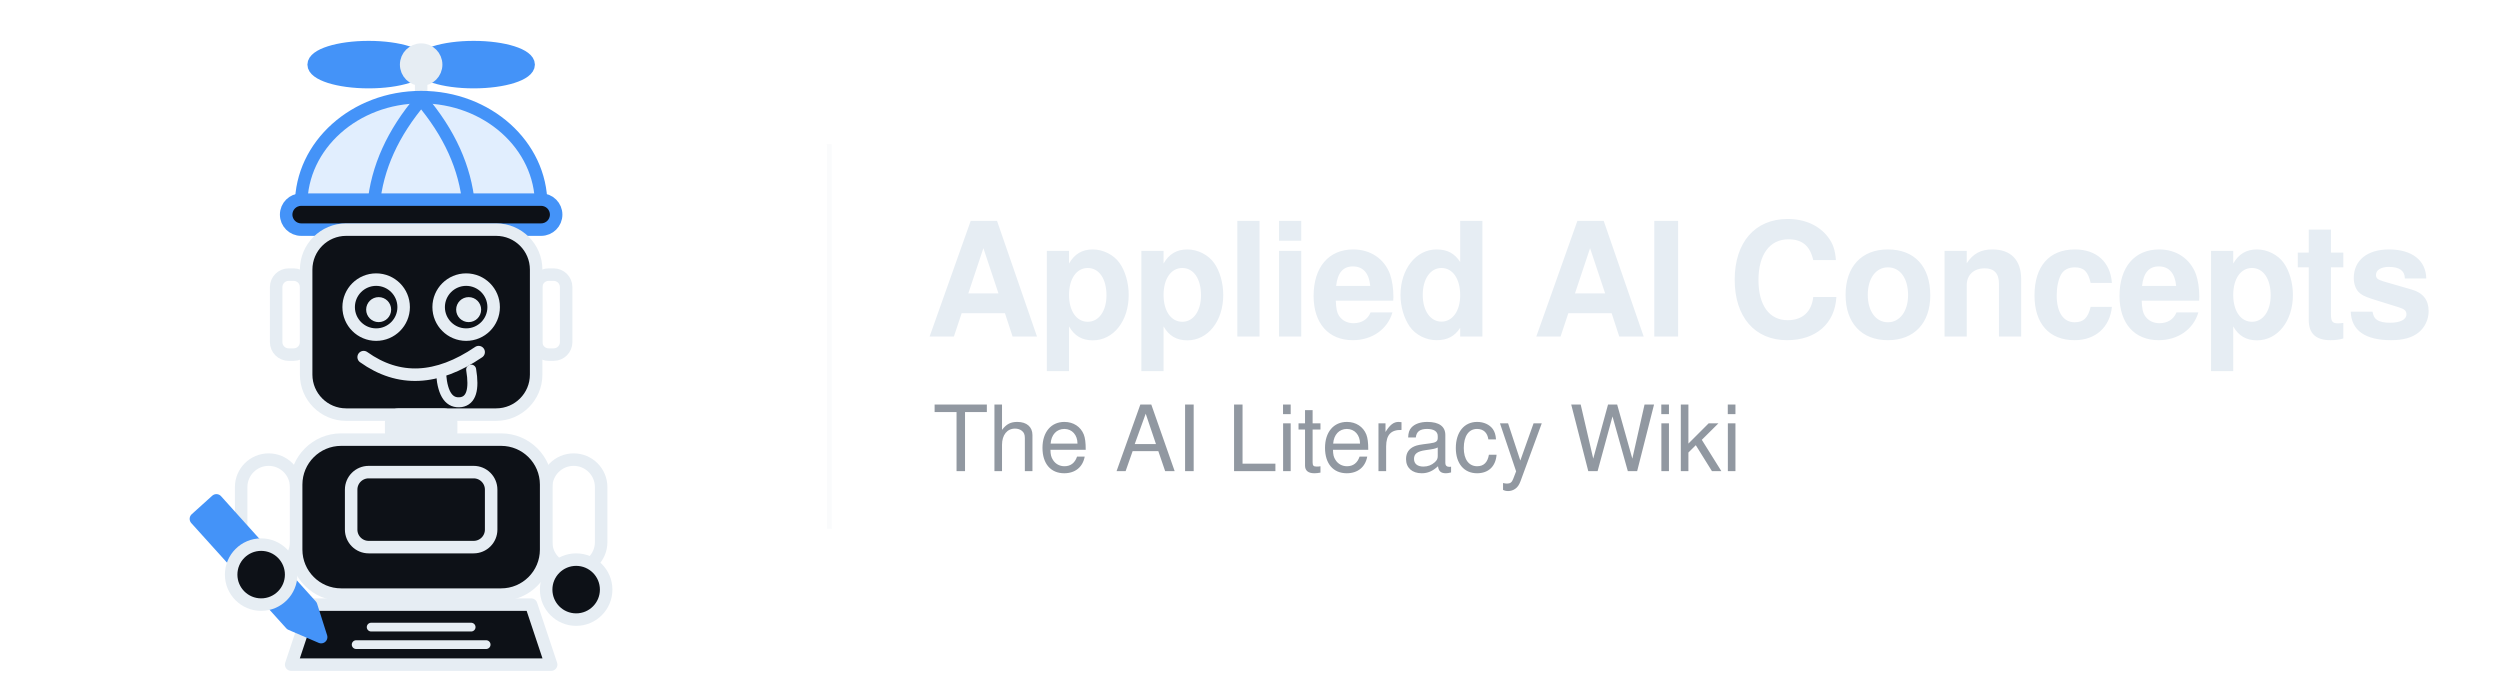
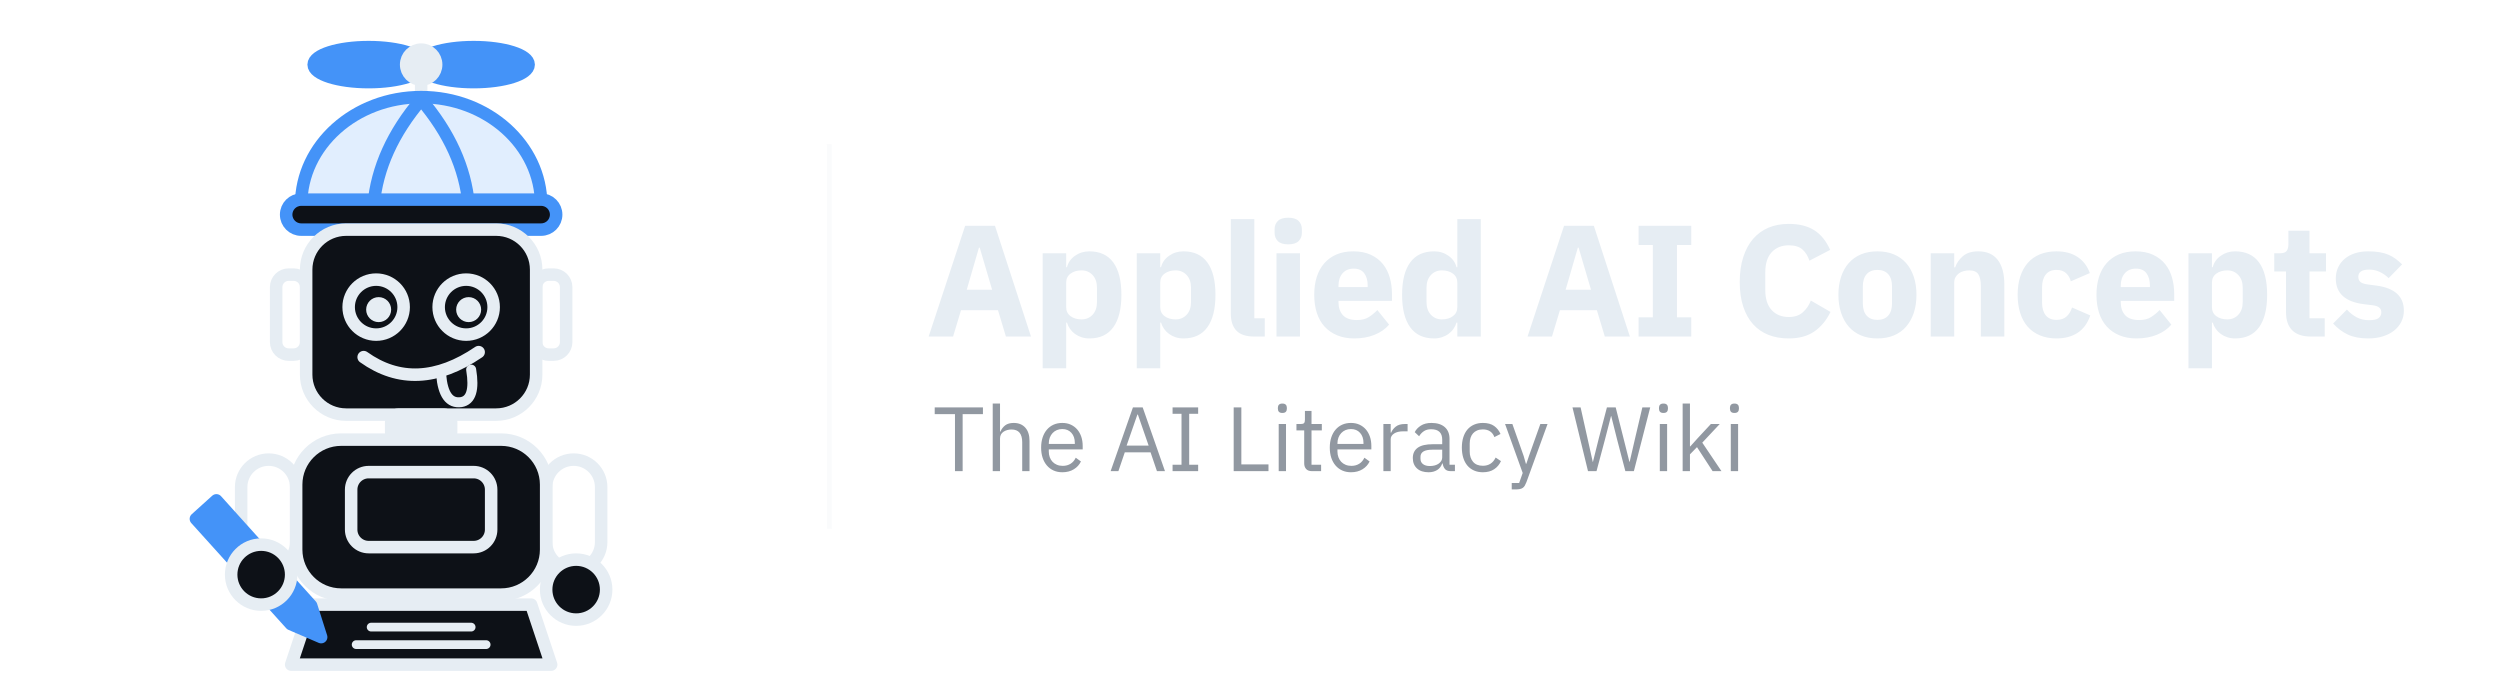
<svg xmlns="http://www.w3.org/2000/svg" viewBox="0 0 1040 280" width="1040" height="280" role="img" aria-labelledby="t d">
  <g transform="translate(40,4) scale(1.04)">
    <g fill="none" stroke="#e6edf3" stroke-width="5" stroke-linecap="round" stroke-linejoin="round">
      <ellipse cx="109" cy="22" rx="22" ry="7" fill="#4493f8" stroke="#4493f8" />
      <ellipse cx="151" cy="22" rx="22" ry="7" fill="#4493f8" stroke="#4493f8" />
      <line x1="130" y1="28" x2="130" y2="36" />
      <circle cx="130" cy="22" r="6" fill="#e6edf3" />
      <path d="M82,78 A48,43 0 0 1 178,78 Z" fill="#4493f8" fill-opacity="0.16" stroke="#4493f8" />
      <path d="M130,36 Q113,56 111,78" stroke="#4493f8" />
      <path d="M130,36 Q147,56 149,78" stroke="#4493f8" />
      <rect x="76" y="76" width="108" height="12" rx="6" fill="#0d1117" stroke="#4493f8" />
      <rect x="72" y="106" width="12" height="32" rx="5" />
      <rect x="176" y="106" width="12" height="32" rx="5" />
      <rect x="84" y="88" width="92" height="74" rx="16" fill="#0d1117" />
      <circle cx="112" cy="119" r="11" />
      <circle cx="113" cy="120" r="5" fill="#e6edf3" stroke="none" />
      <circle cx="148" cy="119" r="11" />
      <circle cx="149" cy="120" r="5" fill="#e6edf3" stroke="none" />
      <path d="M107,139 Q128,154 153,137" />
      <path d="M138,146 Q139,158 146,157 Q152,156 150,144" stroke-width="4" />
      <rect x="118" y="162" width="24" height="10" rx="3" fill="#e6edf3" />
      <rect x="58" y="180" width="22" height="44" rx="11" />
      <rect x="180" y="180" width="22" height="44" rx="11" />
      <rect x="80" y="172" width="100" height="62" rx="18" fill="#0d1117" />
      <rect x="102" y="185" width="56" height="30" rx="7" />
      <path d="M86,238 L174,238 L182,262 L78,262 Z" fill="#0d1117" />
      <path d="M110,247 H150 M104,254 H156" stroke-width="3.5" />
      <path d="M39.9,203.7 L77.9,245.8 L90.0,251.0 L86.0,238.4 L48.1,196.3 Z" fill="#4493f8" stroke="#4493f8" />
      <path d="M45.9,210.4 L54.1,203.0" stroke="#4493f8" stroke-width="4" />
      <circle cx="66" cy="226" r="12" fill="#0d1117" />
      <circle cx="192" cy="232" r="12" fill="#0d1117" />
    </g>
  </g>
  <line x1="345" y1="60" x2="345" y2="220" stroke="#e6edf3" stroke-opacity="0.18" stroke-width="2" />
-   <text x="385" y="140" fill="#e6edf3" font-family="-apple-system, BlinkMacSystemFont, 'Segoe UI', Helvetica, Arial, sans-serif" font-size="66" font-weight="700" letter-spacing="-1" textLength="600" lengthAdjust="spacingAndGlyphs">Applied AI Concepts</text>
-   <text x="388" y="196" fill="#9198a1" font-family="-apple-system, BlinkMacSystemFont, 'Segoe UI', Helvetica, Arial, sans-serif" font-size="38" font-weight="400" textLength="322" lengthAdjust="spacingAndGlyphs">The AI Literacy Wiki</text>
+   <path fill="#e6edf3" d="M418.46 140 415.16 129.04H399.78L396.48 140H386.32L401.5 93.93H413.91L428.89 140ZM407.57 103.04H407.24L402.16 120.53H412.72ZM433.76 105.35H443.53V111.16H443.86Q444.59 108.25 447.19 106.41Q449.8 104.56 453.17 104.56Q459.77 104.56 463.13 109.18Q466.5 113.8 466.5 122.64Q466.5 131.49 463.13 136.14Q459.77 140.79 453.17 140.79Q451.45 140.79 449.93 140.3Q448.42 139.8 447.19 138.91Q445.97 138.02 445.12 136.8Q444.26 135.58 443.86 134.19H443.53V153.2H433.76ZM449.93 132.87Q452.71 132.87 454.52 130.93Q456.34 128.98 456.34 125.68V119.67Q456.34 116.37 454.52 114.42Q452.71 112.48 449.93 112.48Q447.16 112.48 445.35 113.83Q443.53 115.18 443.53 117.56V127.79Q443.53 130.17 445.35 131.52Q447.16 132.87 449.93 132.87ZM472.89 105.35H482.66V111.16H482.99Q483.72 108.25 486.32 106.41Q488.93 104.56 492.3 104.56Q498.9 104.56 502.26 109.18Q505.63 113.8 505.63 122.64Q505.63 131.49 502.26 136.14Q498.9 140.79 492.3 140.79Q490.58 140.79 489.06 140.3Q487.54 139.8 486.32 138.91Q485.1 138.02 484.24 136.8Q483.39 135.58 482.99 134.19H482.66V153.2H472.89ZM489.06 132.87Q491.83 132.87 493.65 130.93Q495.46 128.98 495.46 125.68V119.67Q495.46 116.37 493.65 114.42Q491.83 112.48 489.06 112.48Q486.29 112.48 484.47 113.83Q482.66 115.18 482.66 117.56V127.79Q482.66 130.17 484.47 131.52Q486.29 132.87 489.06 132.87ZM521.72 140Q516.71 140 514.36 137.56Q512.02 135.12 512.02 130.5V91.16H521.79V132.41H526.14V140ZM535.9 101.65Q532.93 101.65 531.58 100.3Q530.23 98.95 530.23 96.84V95.38Q530.23 93.27 531.58 91.92Q532.93 90.57 535.9 90.57Q538.87 90.57 540.22 91.92Q541.58 93.27 541.58 95.38V96.84Q541.58 98.95 540.22 100.3Q538.87 101.65 535.9 101.65ZM531.02 105.35H540.79V140H531.02ZM563.35 140.79Q559.39 140.79 556.29 139.5Q553.18 138.22 551.04 135.88Q548.89 133.53 547.8 130.17Q546.72 126.8 546.72 122.64Q546.72 118.55 547.77 115.22Q548.83 111.88 550.91 109.51Q552.99 107.13 556.02 105.84Q559.06 104.56 562.95 104.56Q567.24 104.56 570.31 106.01Q573.38 107.46 575.33 109.9Q577.27 112.35 578.16 115.55Q579.06 118.75 579.06 122.25V125.15H556.81V125.68Q556.81 129.11 558.66 131.12Q560.51 133.14 564.47 133.14Q567.51 133.14 569.42 131.91Q571.33 130.69 572.98 128.98L577.87 135.05Q575.56 137.76 571.83 139.27Q568.1 140.79 563.35 140.79ZM563.15 111.75Q560.18 111.75 558.5 113.7Q556.81 115.65 556.81 118.88V119.41H568.96V118.81Q568.96 115.65 567.54 113.7Q566.12 111.75 563.15 111.75ZM606.24 134.19H605.91Q605.51 135.58 604.65 136.8Q603.8 138.02 602.57 138.91Q601.35 139.8 599.8 140.3Q598.25 140.79 596.6 140.79Q590 140.79 586.64 136.14Q583.27 131.49 583.27 122.64Q583.27 113.8 586.64 109.18Q590 104.56 596.6 104.56Q599.97 104.56 602.57 106.41Q605.18 108.25 605.91 111.16H606.24V91.16H616.01V140H606.24ZM599.84 132.87Q602.61 132.87 604.42 131.52Q606.24 130.17 606.24 127.79V117.56Q606.24 115.18 604.42 113.83Q602.61 112.48 599.84 112.48Q597.06 112.48 595.25 114.42Q593.43 116.37 593.43 119.67V125.68Q593.43 128.98 595.25 130.93Q597.06 132.87 599.84 132.87ZM667.6 140 664.3 129.04H648.92L645.62 140H635.46L650.64 93.93H663.04L678.03 140ZM656.71 103.04H656.38L651.3 120.53H661.86ZM681.65 140V132.01H687.59V101.92H681.65V93.93H703.56V101.92H697.62V132.01H703.56V140ZM744.13 140.79Q739.44 140.79 735.68 139.31Q731.92 137.82 729.28 134.88Q726.64 131.95 725.19 127.56Q723.73 123.17 723.73 117.3Q723.73 111.49 725.19 106.97Q726.64 102.45 729.28 99.38Q731.92 96.31 735.68 94.72Q739.44 93.14 744.13 93.14Q750.53 93.14 754.69 95.75Q758.85 98.35 761.35 103.96L752.71 108.45Q751.78 105.55 749.84 103.8Q747.89 102.05 744.13 102.05Q739.71 102.05 737.03 104.92Q734.36 107.79 734.36 113.27V120.66Q734.36 126.14 737.03 129.01Q739.71 131.88 744.13 131.88Q747.82 131.88 750.03 129.87Q752.25 127.86 753.3 125.02L761.49 129.77Q758.91 135.05 754.72 137.92Q750.53 140.79 744.13 140.79ZM781.01 140.79Q777.18 140.79 774.18 139.54Q771.18 138.28 769.1 135.91Q767.02 133.53 765.9 130.17Q764.78 126.8 764.78 122.64Q764.78 118.48 765.9 115.12Q767.02 111.75 769.1 109.41Q771.18 107.07 774.18 105.81Q777.18 104.56 781.01 104.56Q784.84 104.56 787.84 105.81Q790.85 107.07 792.92 109.41Q795 111.75 796.13 115.12Q797.25 118.48 797.25 122.64Q797.25 126.8 796.13 130.17Q795 133.53 792.92 135.91Q790.85 138.28 787.84 139.54Q784.84 140.79 781.01 140.79ZM781.01 133.07Q783.92 133.07 785.5 131.29Q787.08 129.51 787.08 126.21V119.14Q787.08 115.84 785.5 114.06Q783.92 112.28 781.01 112.28Q778.11 112.28 776.52 114.06Q774.94 115.84 774.94 119.14V126.21Q774.94 129.51 776.52 131.29Q778.11 133.07 781.01 133.07ZM803.18 140V105.35H812.95V111.22H813.34Q814.27 108.52 816.58 106.54Q818.89 104.56 822.98 104.56Q828.32 104.56 831.06 108.12Q833.8 111.69 833.8 118.29V140H824.03V119.08Q824.03 115.71 822.98 114.09Q821.92 112.48 819.22 112.48Q818.03 112.48 816.91 112.78Q815.78 113.07 814.89 113.73Q814 114.39 813.47 115.35Q812.95 116.31 812.95 117.56V140ZM855.51 140.79Q851.61 140.79 848.58 139.5Q845.54 138.22 843.49 135.88Q841.45 133.53 840.39 130.17Q839.34 126.8 839.34 122.64Q839.34 118.48 840.39 115.15Q841.45 111.82 843.49 109.44Q845.54 107.07 848.58 105.81Q851.61 104.56 855.51 104.56Q860.79 104.56 864.32 106.93Q867.85 109.31 869.37 113.6L861.45 117.03Q860.98 115.05 859.53 113.67Q858.08 112.28 855.51 112.28Q852.54 112.28 851.02 114.23Q849.5 116.17 849.5 119.47V125.94Q849.5 129.24 851.02 131.16Q852.54 133.07 855.51 133.07Q858.15 133.07 859.7 131.65Q861.25 130.23 861.97 127.92L869.56 131.22Q867.85 136.17 864.25 138.48Q860.65 140.79 855.51 140.79ZM888.76 140.79Q884.8 140.79 881.7 139.5Q878.6 138.22 876.45 135.88Q874.31 133.53 873.22 130.17Q872.13 126.8 872.13 122.64Q872.13 118.55 873.18 115.22Q874.24 111.88 876.32 109.51Q878.4 107.13 881.43 105.84Q884.47 104.56 888.36 104.56Q892.65 104.56 895.72 106.01Q898.79 107.46 900.74 109.9Q902.69 112.35 903.58 115.55Q904.47 118.75 904.47 122.25V125.15H882.23V125.68Q882.23 129.11 884.07 131.12Q885.92 133.14 889.88 133.14Q892.92 133.14 894.83 131.91Q896.75 130.69 898.4 128.98L903.28 135.05Q900.97 137.76 897.24 139.27Q893.51 140.79 888.76 140.79ZM888.56 111.75Q885.59 111.75 883.91 113.7Q882.23 115.65 882.23 118.88V119.41H894.37V118.81Q894.37 115.65 892.95 113.7Q891.53 111.75 888.56 111.75ZM910.4 105.35H920.17V111.16H920.5Q921.22 108.25 923.83 106.41Q926.44 104.56 929.8 104.56Q936.4 104.56 939.77 109.18Q943.13 113.8 943.13 122.64Q943.13 131.49 939.77 136.14Q936.4 140.79 929.8 140.79Q928.09 140.79 926.57 140.3Q925.05 139.8 923.83 138.91Q922.61 138.02 921.75 136.8Q920.89 135.58 920.5 134.19H920.17V153.2H910.4ZM926.57 132.87Q929.34 132.87 931.15 130.93Q932.97 128.98 932.97 125.68V119.67Q932.97 116.37 931.15 114.42Q929.34 112.48 926.57 112.48Q923.8 112.48 921.98 113.83Q920.17 115.18 920.17 117.56V127.79Q920.17 130.17 921.98 131.52Q923.8 132.87 926.57 132.87ZM961.27 140Q956.19 140 953.59 137.43Q950.98 134.85 950.98 129.9V112.94H946.09V105.35H948.54Q950.52 105.35 951.24 104.39Q951.97 103.44 951.97 101.65V95.98H960.75V105.35H967.61V112.94H960.75V132.41H967.08V140ZM985.16 140.79Q980.14 140.79 976.71 139.18Q973.28 137.56 970.57 134.59L976.31 128.78Q978.16 130.83 980.4 132.01Q982.65 133.2 985.49 133.2Q988.39 133.2 989.51 132.31Q990.63 131.42 990.63 129.9Q990.63 127.46 987.14 127L983.37 126.54Q971.69 125.08 971.69 115.84Q971.69 113.34 972.65 111.26Q973.61 109.18 975.36 107.69Q977.1 106.21 979.58 105.38Q982.05 104.56 985.16 104.56Q987.86 104.56 989.94 104.92Q992.02 105.28 993.64 105.98Q995.25 106.67 996.61 107.69Q997.96 108.72 999.28 109.97L993.67 115.71Q992.02 114.06 989.94 113.1Q987.86 112.15 985.68 112.15Q983.18 112.15 982.12 112.94Q981.06 113.73 981.06 115.05Q981.06 116.44 981.82 117.2Q982.58 117.96 984.69 118.29L988.59 118.81Q1000.01 120.33 1000.01 129.24Q1000.01 131.75 998.95 133.86Q997.89 135.97 995.95 137.52Q994 139.08 991.26 139.93Q988.52 140.79 985.16 140.79Z" />
+   <path fill="#9198a1" d="M400.46 172.29V196H397.27V172.29H388.84V169.48H408.9V172.29ZM412.97 167.88H416.01V179.58H416.16Q416.88 177.91 418.19 176.92Q419.5 175.94 421.71 175.94Q424.75 175.94 426.51 177.89Q428.28 179.85 428.28 183.42V196H425.24V183.95Q425.24 178.67 420.79 178.67Q419.88 178.67 419.03 178.9Q418.17 179.13 417.49 179.58Q416.8 180.04 416.4 180.74Q416.01 181.45 416.01 182.4V196H412.97ZM441.92 196.46Q439.91 196.46 438.29 195.73Q436.68 195.01 435.52 193.66Q434.36 192.31 433.73 190.43Q433.11 188.55 433.11 186.2Q433.11 183.88 433.73 181.98Q434.36 180.08 435.52 178.73Q436.68 177.38 438.29 176.66Q439.91 175.94 441.92 175.94Q443.9 175.94 445.46 176.66Q447.01 177.38 448.12 178.65Q449.22 179.93 449.81 181.67Q450.4 183.42 450.4 185.51V186.96H436.3V187.87Q436.3 189.12 436.7 190.21Q437.1 191.29 437.84 192.09Q438.58 192.88 439.66 193.34Q440.74 193.8 442.11 193.8Q443.97 193.8 445.36 192.92Q446.75 192.05 447.51 190.41L449.67 191.97Q448.72 193.99 446.71 195.22Q444.7 196.46 441.92 196.46ZM441.92 178.48Q440.67 178.48 439.64 178.92Q438.62 179.36 437.88 180.15Q437.13 180.95 436.72 182.03Q436.3 183.12 436.3 184.41V184.68H447.13V184.26Q447.13 181.64 445.7 180.06Q444.28 178.48 441.92 178.48ZM481.29 196 478.63 188.17H467.91L465.25 196H462.02L471.3 169.48H475.36L484.63 196ZM473.35 172.44H473.16L468.67 185.36H477.83ZM487.79 196V193.34H491.51V172.14H487.79V169.48H498.43V172.14H494.7V193.34H498.43V196ZM513.21 196V169.48H516.4V193.19H527.69V196ZM533.46 171.79Q532.48 171.79 532.04 171.32Q531.6 170.84 531.6 170.08V169.59Q531.6 168.83 532.04 168.36Q532.48 167.88 533.46 167.88Q534.45 167.88 534.89 168.36Q535.33 168.83 535.33 169.59V170.08Q535.33 170.84 534.89 171.32Q534.45 171.79 533.46 171.79ZM531.94 176.39H534.98V196H531.94ZM545.78 196Q544.18 196 543.36 195.11Q542.55 194.21 542.55 192.77V179.05H539.32V176.39H541.14Q542.13 176.39 542.49 175.99Q542.85 175.59 542.85 174.61V170.96H545.59V176.39H549.88V179.05H545.59V193.34H549.58V196ZM562 196.46Q559.99 196.46 558.37 195.73Q556.76 195.01 555.6 193.66Q554.44 192.31 553.81 190.43Q553.19 188.55 553.19 186.2Q553.19 183.88 553.81 181.98Q554.44 180.08 555.6 178.73Q556.76 177.38 558.37 176.66Q559.99 175.94 562 175.94Q563.98 175.94 565.54 176.66Q567.09 177.38 568.2 178.65Q569.3 179.93 569.89 181.67Q570.48 183.42 570.48 185.51V186.96H556.38V187.87Q556.38 189.12 556.78 190.21Q557.18 191.29 557.92 192.09Q558.66 192.88 559.74 193.34Q560.82 193.8 562.19 193.8Q564.05 193.8 565.44 192.92Q566.83 192.05 567.59 190.41L569.75 191.97Q568.8 193.99 566.79 195.22Q564.78 196.46 562 196.46ZM562 178.48Q560.75 178.48 559.72 178.92Q558.7 179.36 557.96 180.15Q557.21 180.95 556.8 182.03Q556.38 183.12 556.38 184.41V184.68H567.21V184.26Q567.21 181.64 565.78 180.06Q564.36 178.48 562 178.48ZM575.49 196V176.39H578.53V180H578.72Q579.25 178.6 580.62 177.49Q581.99 176.39 584.38 176.39H585.56V179.43H583.78Q581.31 179.43 579.92 180.36Q578.53 181.29 578.53 182.7V196ZM603.54 196Q601.83 196 601.09 195.09Q600.34 194.18 600.15 192.81H599.96Q599.32 194.63 597.84 195.54Q596.35 196.46 594.3 196.46Q591.19 196.46 589.46 194.86Q587.73 193.26 587.73 190.53Q587.73 187.75 589.76 186.27Q591.79 184.79 596.09 184.79H599.96V182.85Q599.96 180.76 598.82 179.66Q597.68 178.56 595.33 178.56Q593.54 178.56 592.35 179.36Q591.15 180.15 590.35 181.48L588.53 179.77Q589.32 178.18 591.07 177.06Q592.82 175.94 595.48 175.94Q599.05 175.94 601.03 177.68Q603 179.43 603 182.55V193.34H605.25V196ZM594.8 193.87Q595.94 193.87 596.89 193.61Q597.84 193.34 598.52 192.85Q599.2 192.35 599.58 191.71Q599.96 191.06 599.96 190.3V187.07H595.94Q593.31 187.07 592.12 187.83Q590.92 188.59 590.92 190.03V190.83Q590.92 192.28 591.97 193.07Q593.01 193.87 594.8 193.87ZM616.87 196.46Q614.82 196.46 613.19 195.73Q611.55 195.01 610.43 193.68Q609.31 192.35 608.72 190.45Q608.13 188.55 608.13 186.2Q608.13 183.84 608.72 181.94Q609.31 180.04 610.43 178.71Q611.55 177.38 613.19 176.66Q614.82 175.94 616.87 175.94Q619.8 175.94 621.57 177.21Q623.33 178.48 624.21 180.53L621.66 181.83Q621.13 180.31 619.91 179.47Q618.7 178.63 616.87 178.63Q615.51 178.63 614.48 179.07Q613.45 179.51 612.77 180.29Q612.09 181.07 611.74 182.15Q611.4 183.23 611.4 184.52V187.87Q611.4 190.45 612.79 192.11Q614.18 193.76 616.87 193.76Q620.56 193.76 622.19 190.34L624.4 191.82Q623.45 193.95 621.57 195.2Q619.69 196.46 616.87 196.46ZM640.78 176.39H643.78L635 200.56Q634.66 201.43 634.32 202.02Q633.97 202.61 633.48 202.95Q632.99 203.3 632.25 203.45Q631.5 203.6 630.44 203.6H628.88V200.94H631.96L633.44 196.76L626.11 176.39H629.15L633.86 189.73L634.77 192.92H634.96L636.03 189.73ZM660.61 196 654.15 169.48H657.53L660.38 182.24L662.59 192.16H662.66L665.13 182.24L668.48 169.48H672.13L675.36 182.24L677.83 192.12H677.94L680.22 182.24L683.22 169.48H686.49L679.69 196H676.15L672.7 182.78L670.26 173.05H670.19L667.68 182.78L664.15 196ZM692 171.79Q691.01 171.79 690.58 171.32Q690.14 170.84 690.14 170.08V169.59Q690.14 168.83 690.58 168.36Q691.01 167.88 692 167.88Q692.99 167.88 693.42 168.36Q693.86 168.83 693.86 169.59V170.08Q693.86 170.84 693.42 171.32Q692.99 171.79 692 171.79ZM690.48 176.39H693.52V196H690.48ZM699.98 167.88H703.02V185.7H703.17L706.17 182.36L711.72 176.39H715.41L708.15 184.14L716.13 196H712.44L705.95 186.01L703.02 189.01V196H699.98ZM721.53 171.79Q720.54 171.79 720.1 171.32Q719.66 170.84 719.66 170.08V169.59Q719.66 168.83 720.1 168.36Q720.54 167.88 721.53 167.88Q722.51 167.88 722.95 168.36Q723.39 168.83 723.39 169.59V170.08Q723.39 170.84 722.95 171.32Q722.51 171.79 721.53 171.79ZM720.01 176.39H723.05V196H720.01Z" />
</svg>
